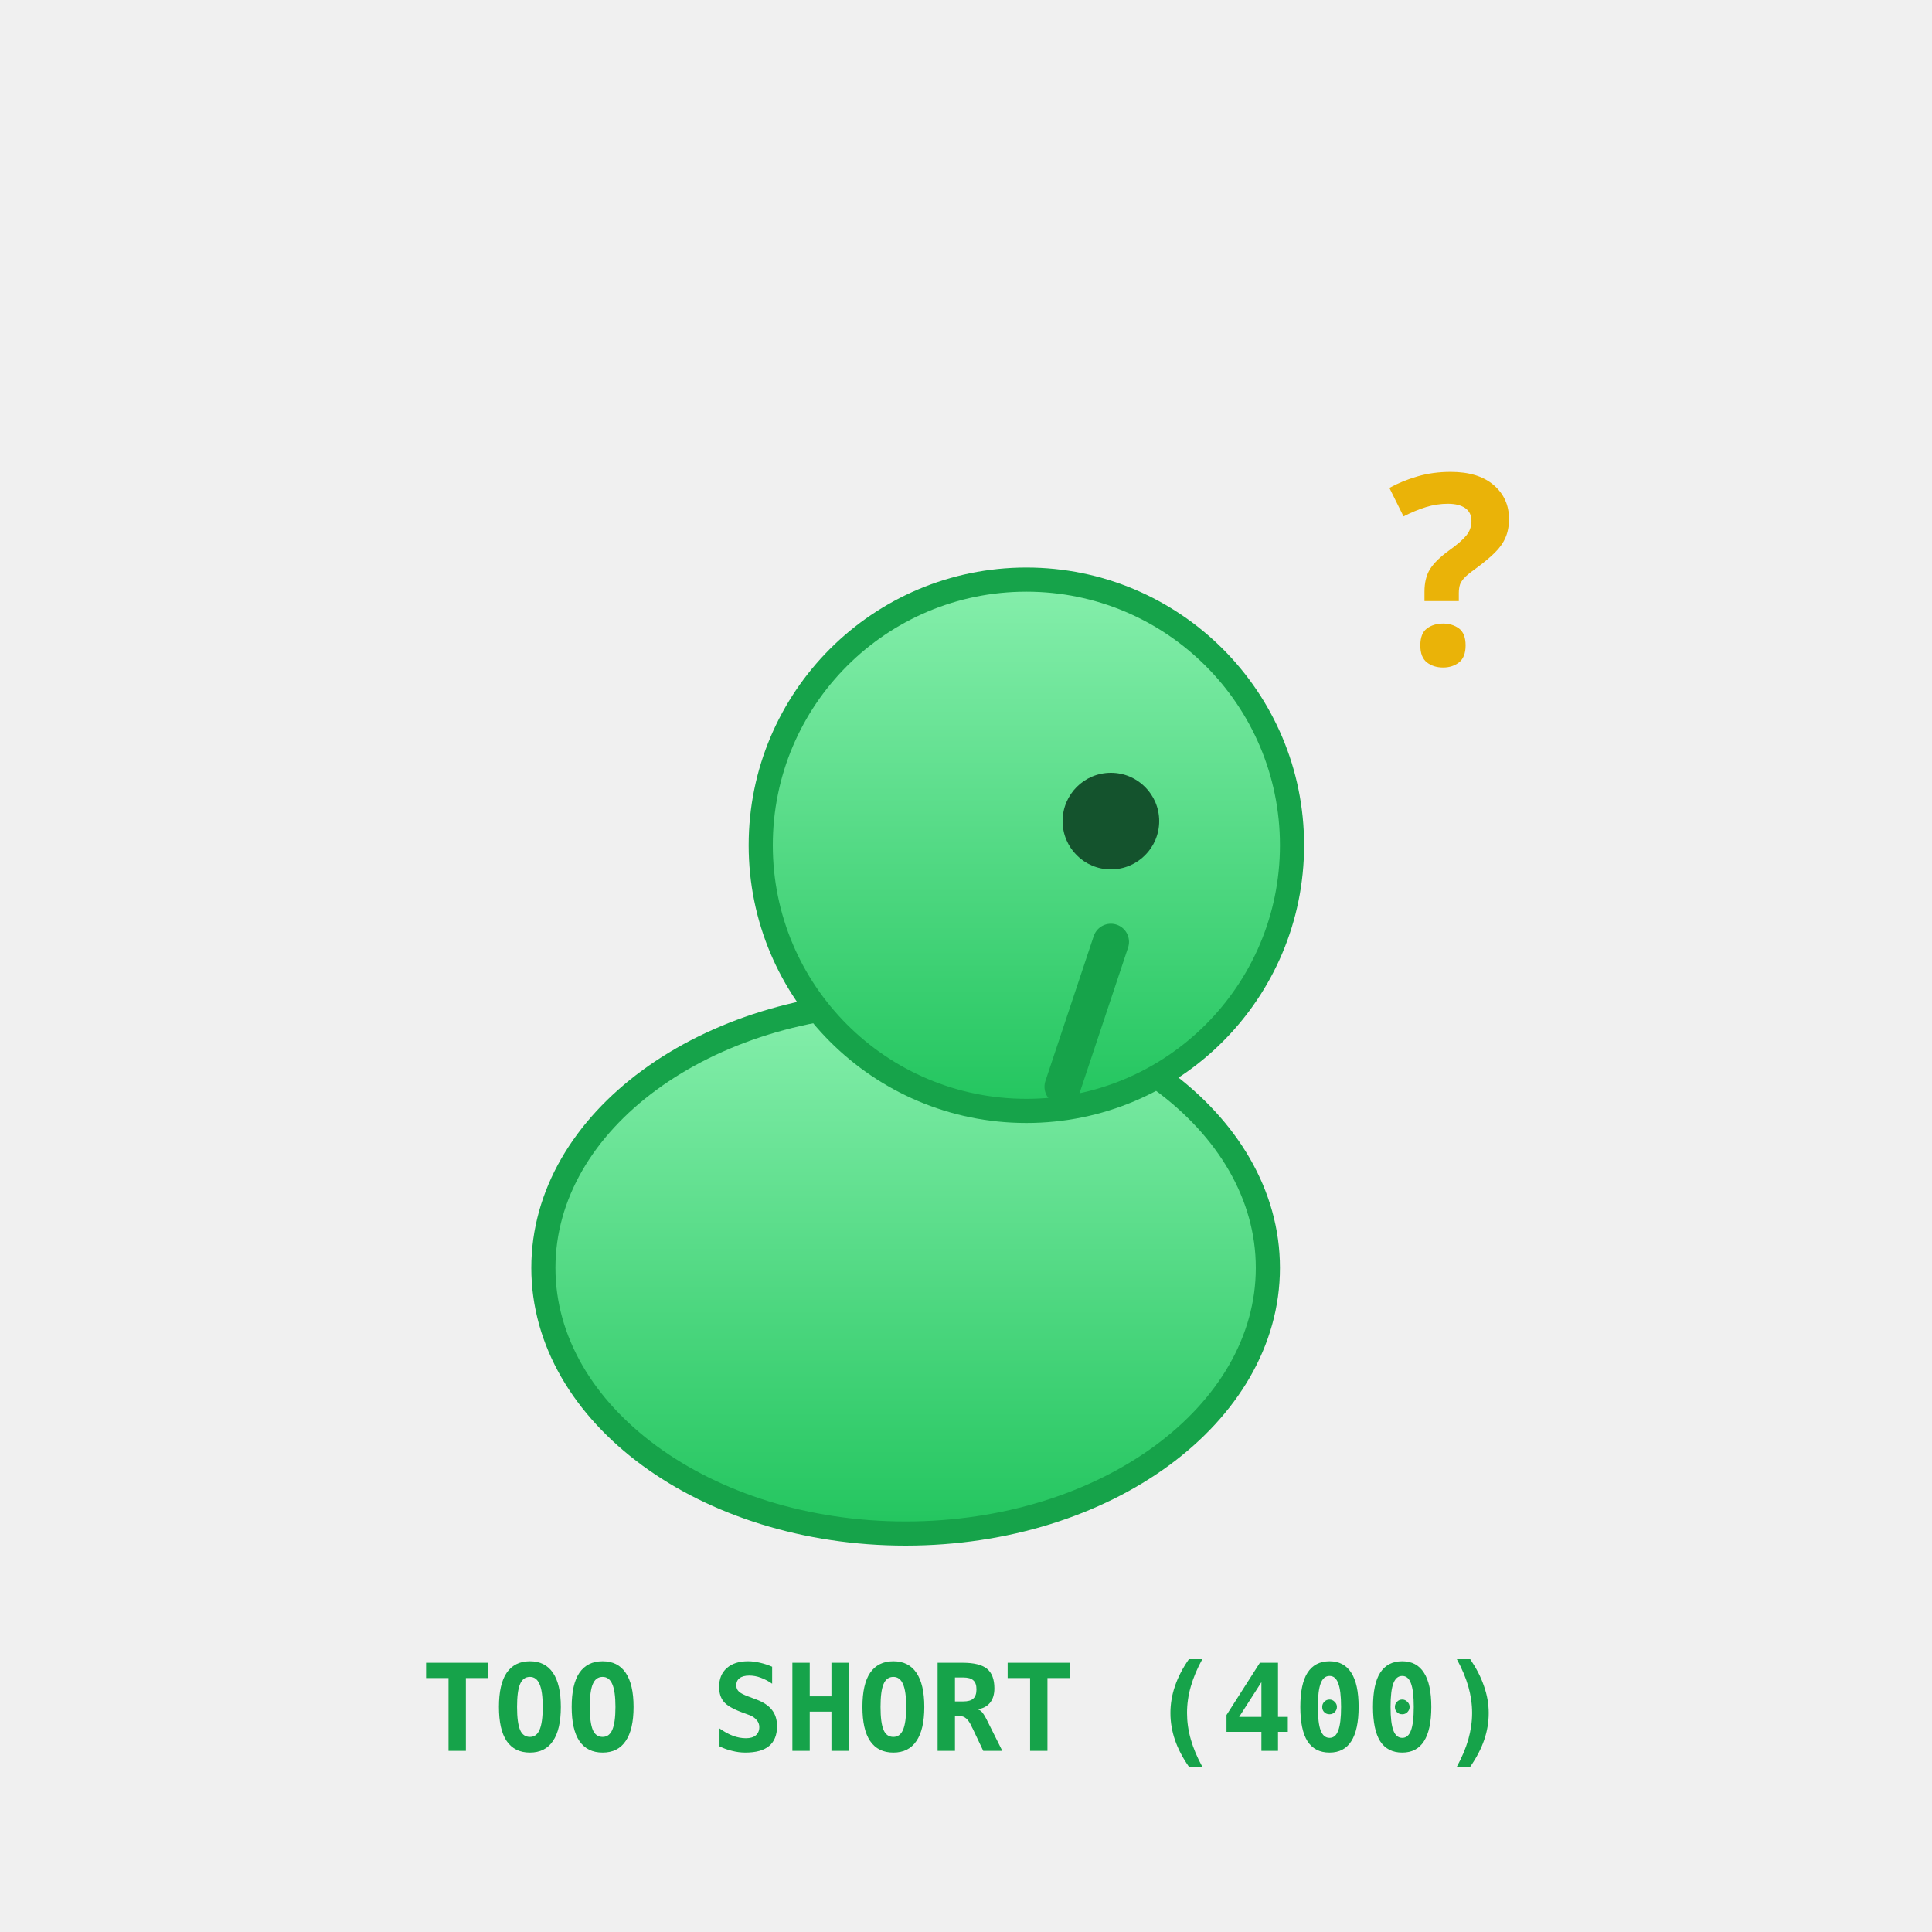
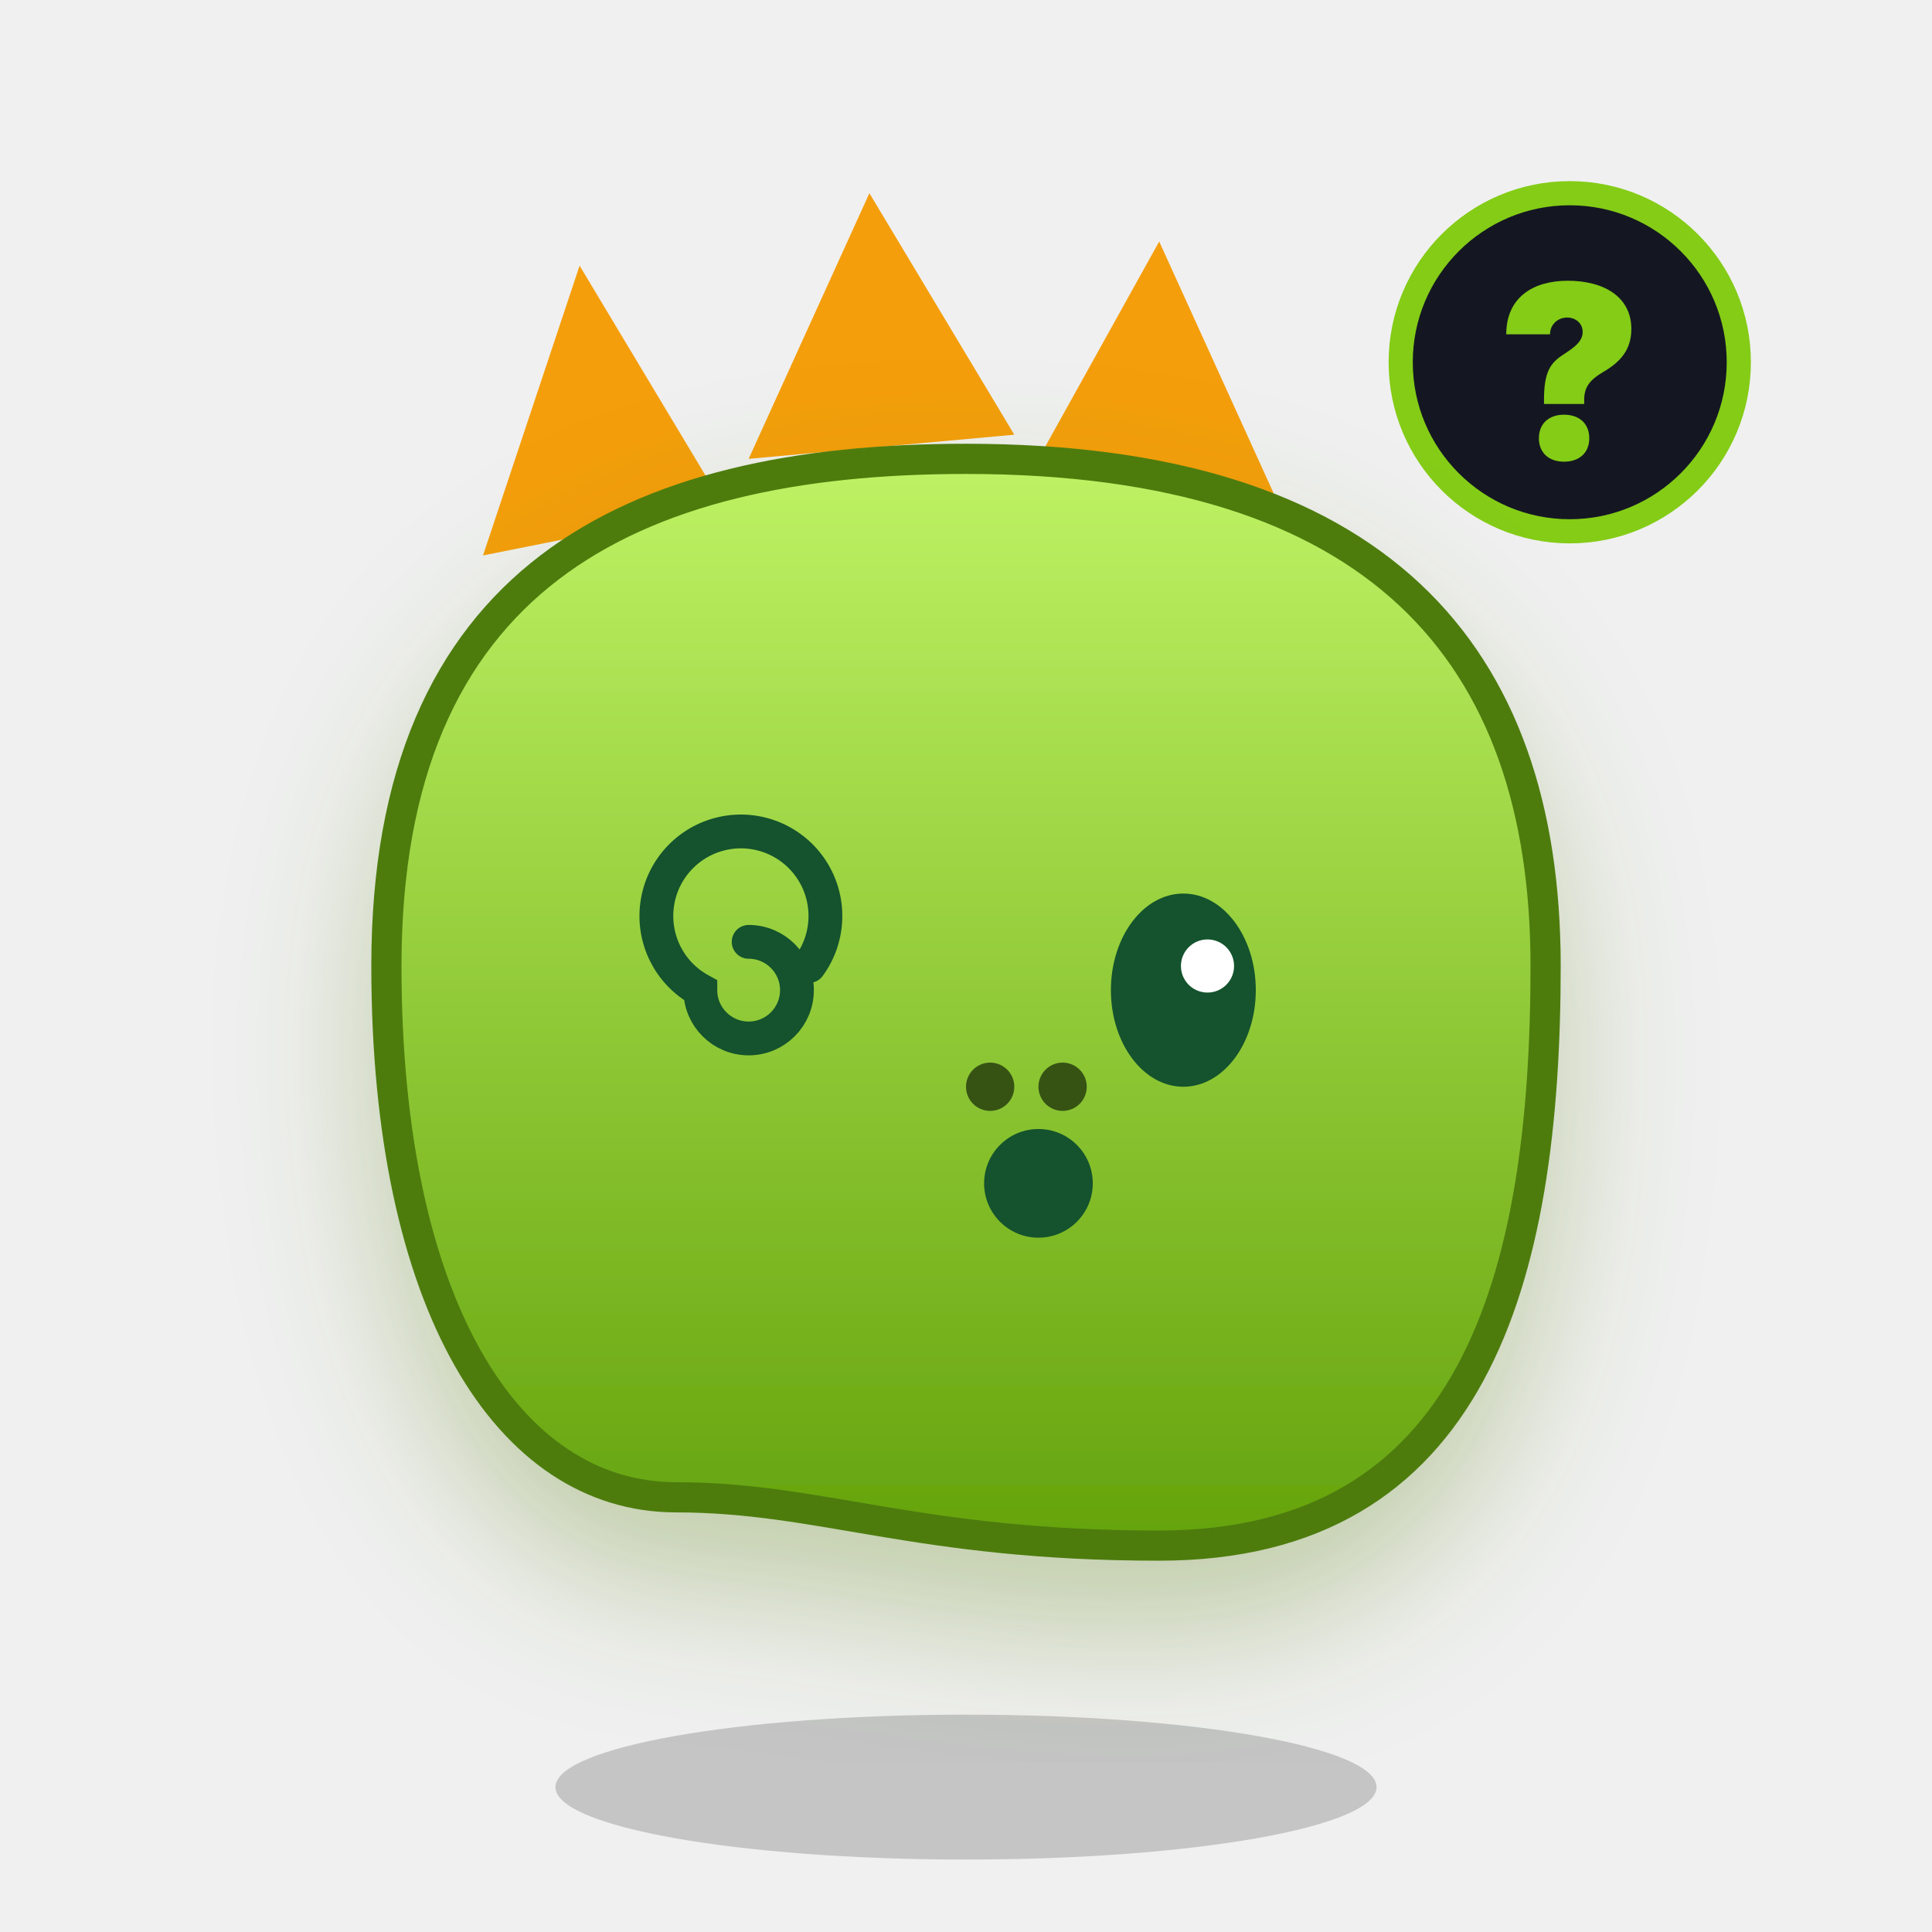
<svg xmlns="http://www.w3.org/2000/svg" viewBox="0 0 160 160" width="100%" height="100%">
  <defs>
    <linearGradient id="dino-grad" x1="0%" y1="0%" x2="0%" y2="100%">
-       <stop offset="0%" stop-color="#86efac" />
-       <stop offset="100%" stop-color="#22c55e" />
+       <stop offset="0%" stop-color="#bef264" />
+       <stop offset="100%" stop-color="#65a30d" />
    </linearGradient>
+     <filter id="dino-glow" x="-20%" y="-20%" width="140%" height="140%">
+       <feDropShadow dx="0" dy="6" stdDeviation="6" flood-color="#4d7c0f" flood-opacity="0.3" />
+     </filter>
  </defs>
-   <ellipse cx="75" cy="105" rx="30" ry="22" fill="url(#dino-grad)" stroke="#16a34a" stroke-width="2" />
-   <circle cx="85" cy="70" r="22" fill="url(#dino-grad)" stroke="#16a34a" stroke-width="2" />
-   <circle cx="92" cy="68" r="4" fill="#14532d" />
-   <line x1="88" y1="90" x2="92" y2="78" stroke="#16a34a" stroke-width="3" stroke-linecap="round" />
-   <text x="115" y="55" font-family="sans-serif" font-size="22" font-weight="bold" fill="#eab308">?</text>
-   <text x="80" y="145" font-family="monospace" font-size="10" font-weight="bold" fill="#16a34a" text-anchor="middle">TOO SHORT (400)</text>
+   <style>
+     @keyframes tiltDino {
+       0%, 100% { transform: rotate(0deg); }
+       50% { transform: rotate(-15deg); }
+     }
+     @keyframes qmarkBob {
+       0%, 100% { transform: translateY(0); }
+       50% { transform: translateY(-7px) rotate(4deg); }
+     }
+     .head-tilt { animation: tiltDino 2.6s ease-in-out infinite; transform-origin: 80px 145px; }
+     .qmark-box { animation: qmarkBob 2s ease-in-out infinite; transform-origin: 130px 30px; }
+   </style>
+   <ellipse cx="80" cy="148" rx="34" ry="6" fill="#000000" opacity="0.18" />
+   <g class="qmark-box">
+     <ellipse cx="130" cy="30" rx="14" ry="14" fill="#141722" stroke="#84cc16" stroke-width="2" />
+     <text x="130" y="38" font-family="-apple-system, sans-serif" font-size="20" font-weight="900" fill="#84cc16" text-anchor="middle">?</text>
+   </g>
+   <g class="head-tilt">
+     <polygon points="40,46 48,22 60,42" fill="#f59e0b" />
+     <polygon points="62,38 72,16 84,36" fill="#f59e0b" />
+     <polygon points="86,38 96,20 106,42" fill="#f59e0b" />
+     <path d="M 32 80 C 32 48 52 38 80 38 C 114 38 128 54 128 80 C 128 106 122 128 96 128 C 76 128 68 124 56 124 C 42 124 32 108 32 80 Z" fill="url(#dino-grad)" stroke="#4d7c0f" stroke-width="2.5" filter="url(#dino-glow)" />
+     <path d="M 62 78 A 4 4 0 1 1 58 82 A 7 7 0 1 1 67 80" fill="none" stroke="#14532d" stroke-width="2.8" stroke-linecap="round" />
+     <ellipse cx="98" cy="82" rx="6" ry="8" fill="#14532d" />
+     <circle cx="100" cy="80" r="2.2" fill="#ffffff" />
+     <circle cx="82" cy="90" r="2" fill="#365314" />
+     <circle cx="88" cy="90" r="2" fill="#365314" />
+     <circle cx="86" cy="98" r="4.5" fill="#14532d" />
+   </g>
</svg>
